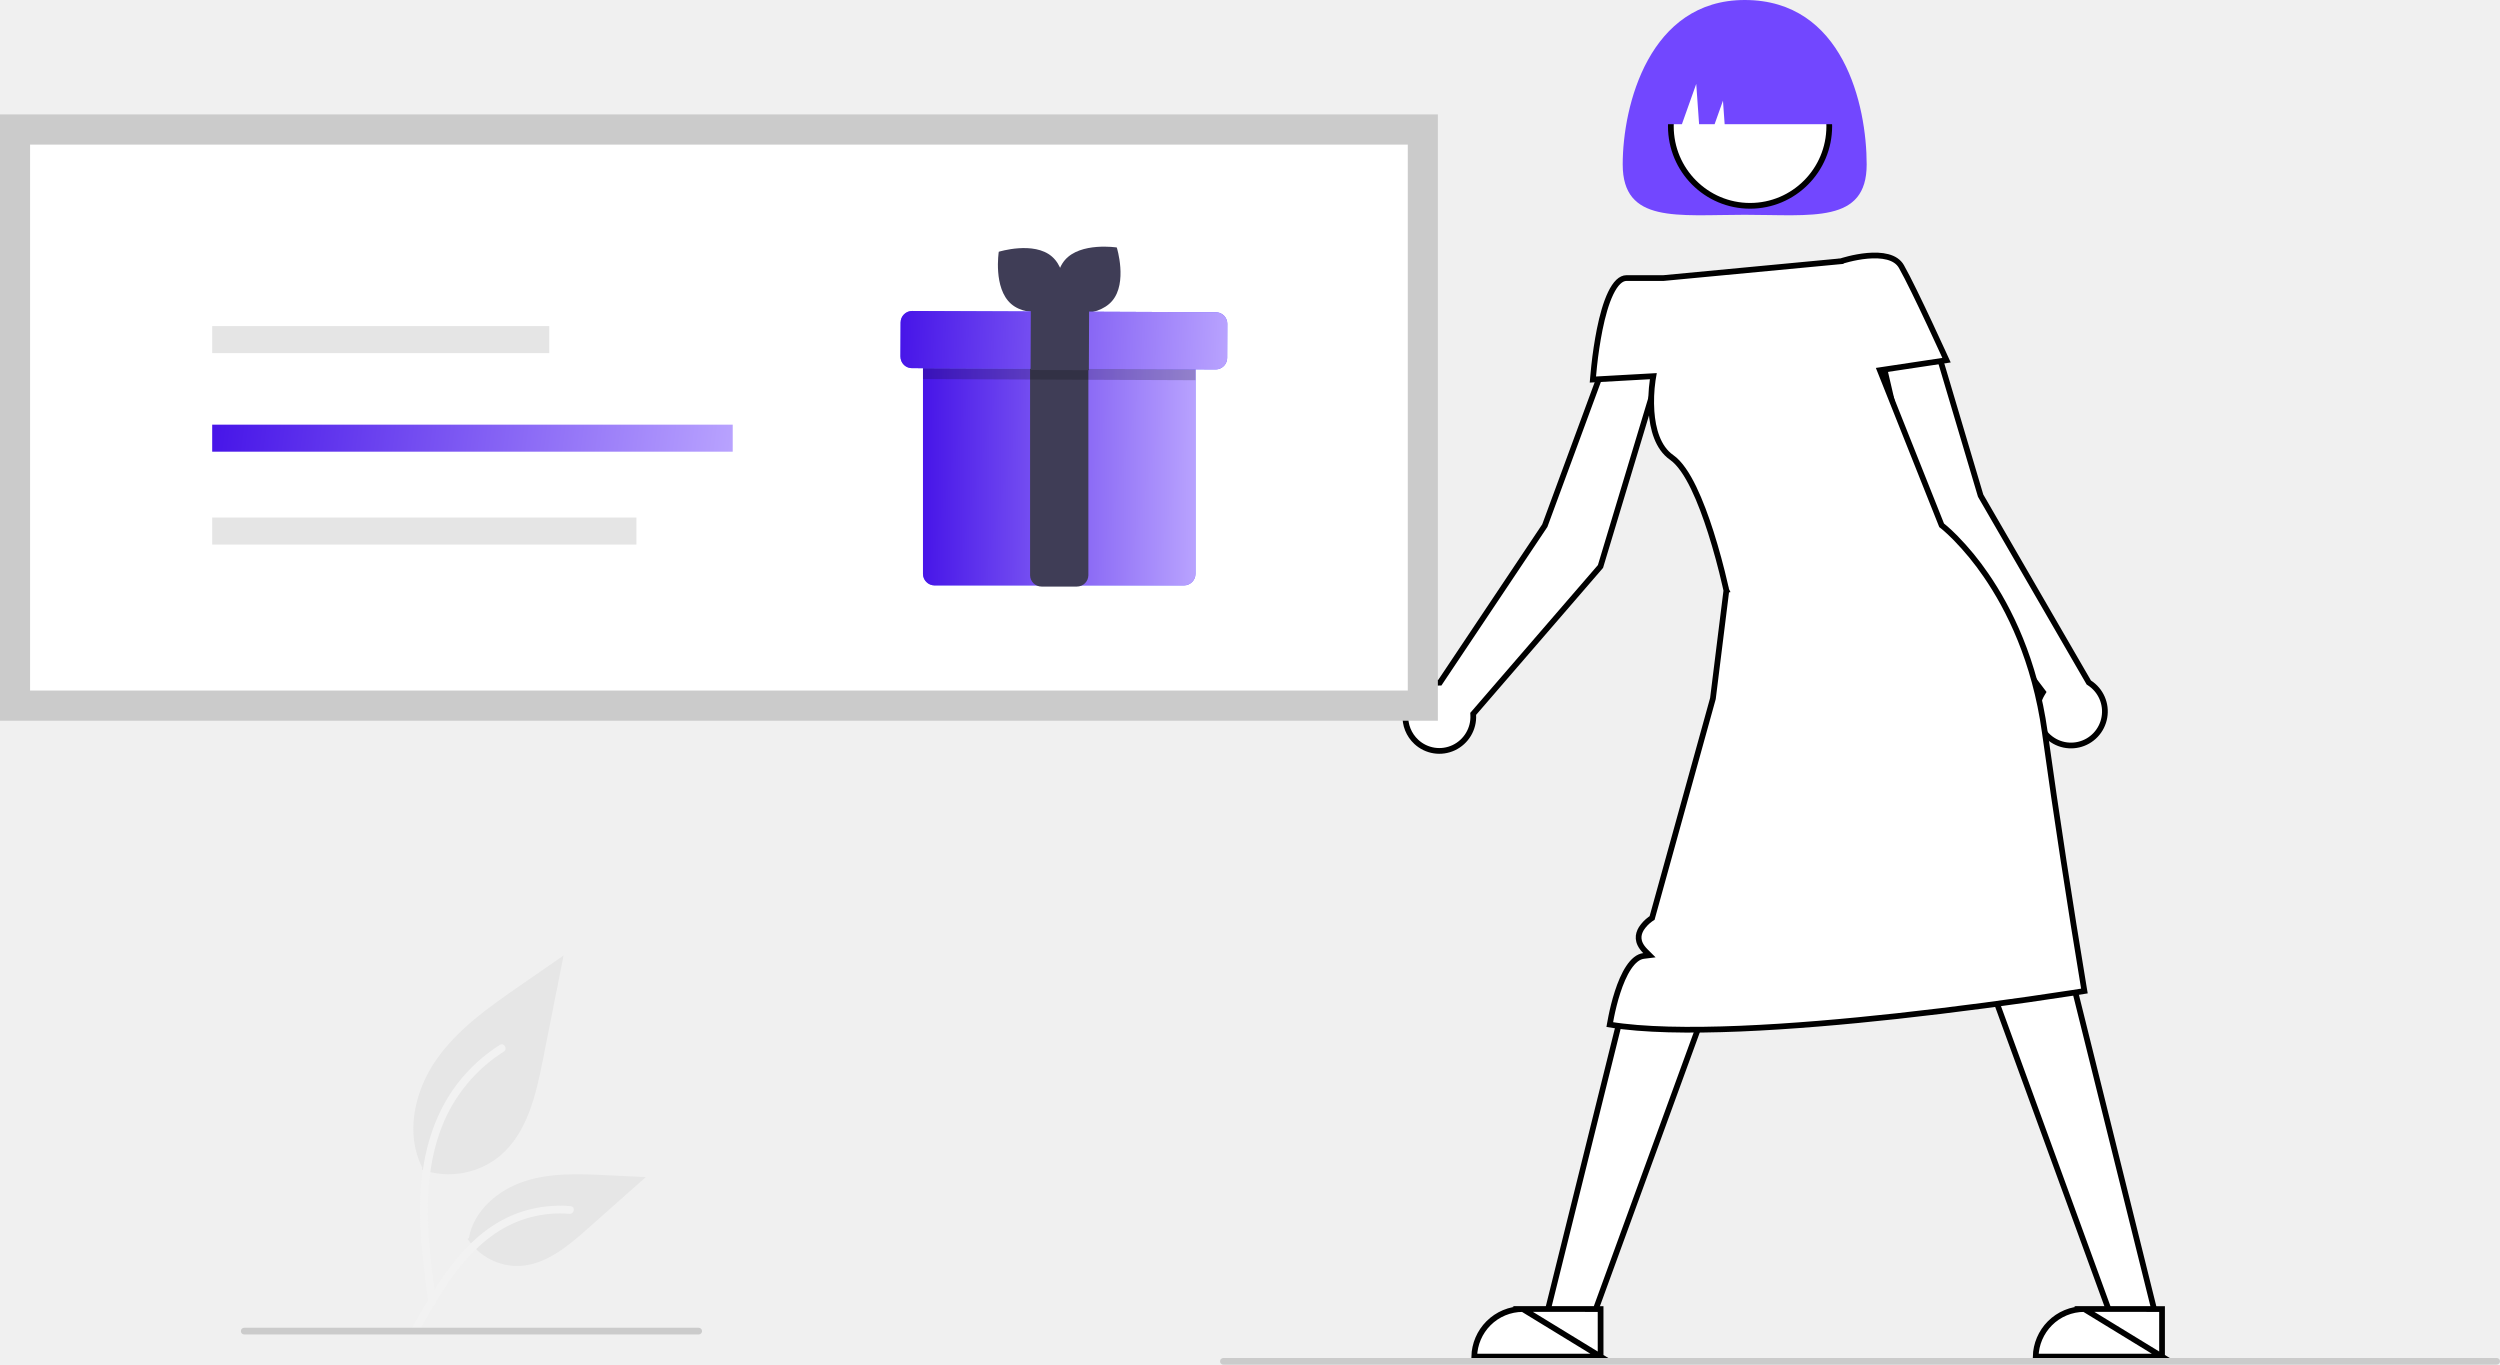
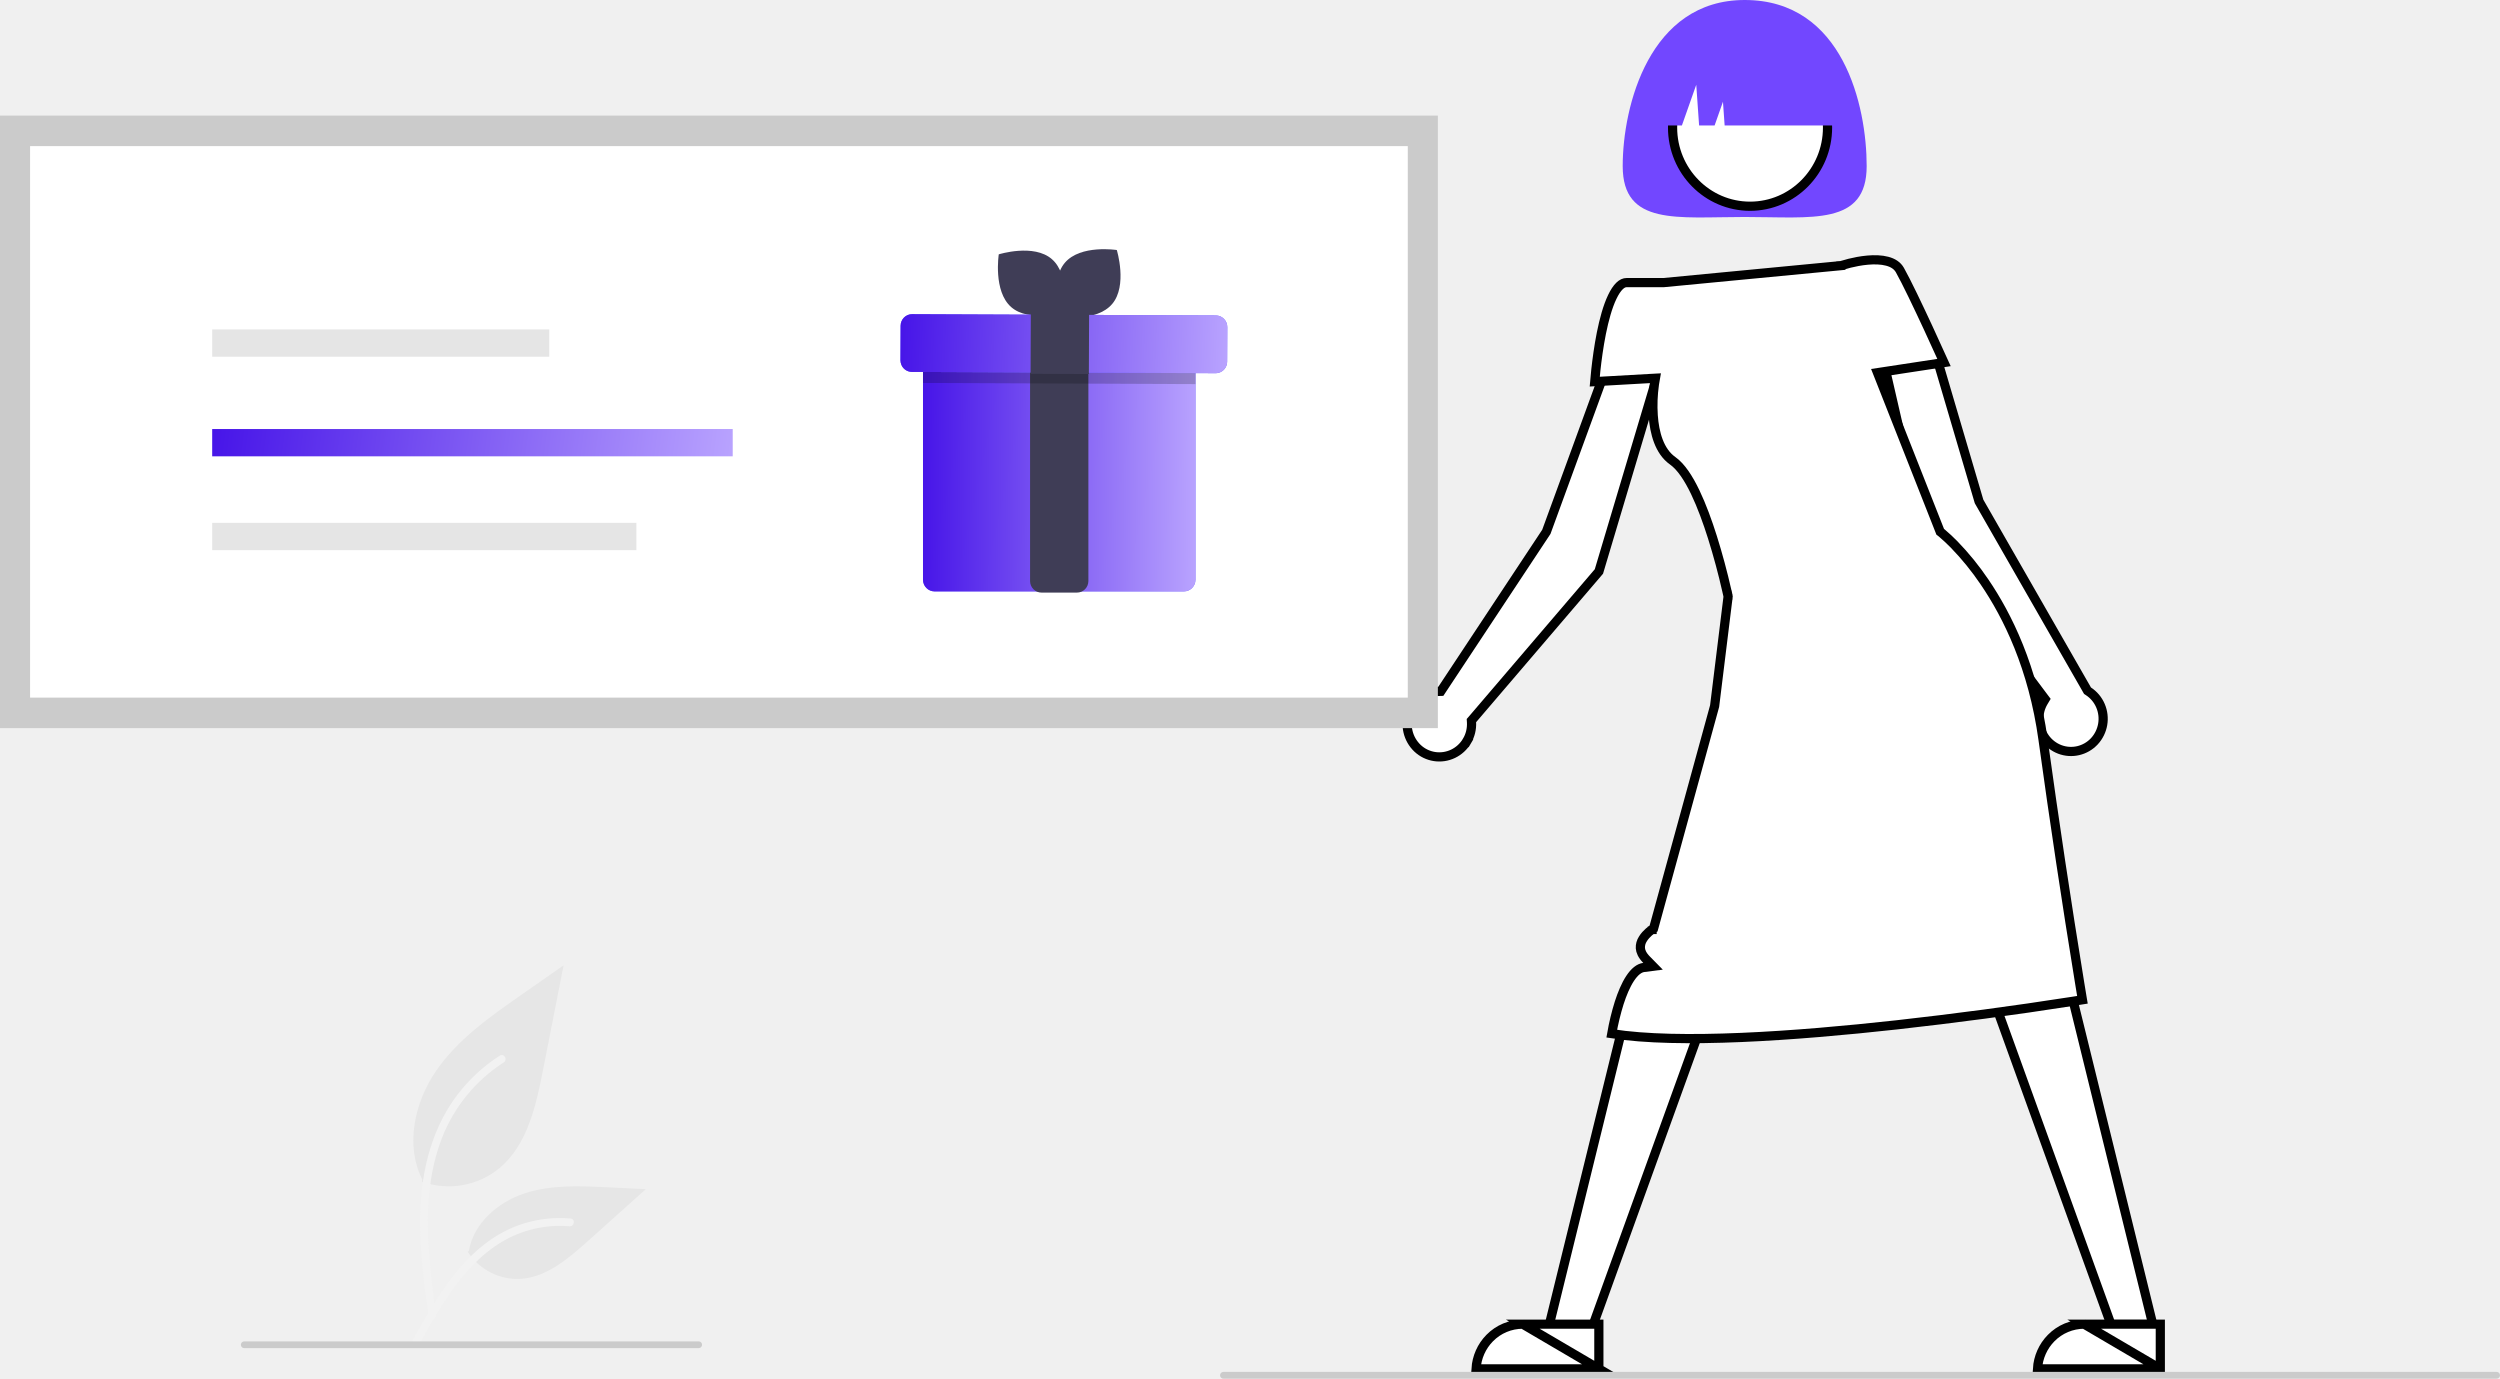
- <svg xmlns="http://www.w3.org/2000/svg" width="218" height="119" fill="none">
+ <svg xmlns="http://www.w3.org/2000/svg" width="136" height="75" fill="none">
  <g clip-path="url(#clip0)">
-     <path d="M134.69 45.862l.017-.024.01-.028 5.235-14.188 4.715.838-5.105 16.937-11.034 12.776-.066.076.005.1a2.981 2.981 0 01-1.698 2.849 2.947 2.947 0 01-3.265-.506 2.98 2.98 0 01.285-4.607 2.953 2.953 0 011.637-.553l.129-.003.072-.108 9.063-13.559z" fill="#fff" stroke="#000" stroke-width=".5" />
-     <path d="M162.774 14.34c0 5.171-4.763 4.39-10.637 4.39-5.875 0-10.637.781-10.637-4.39C141.5 9.168 143.826 0 152.137 0c8.597 0 10.637 9.168 10.637 14.34z" fill="#7247FF" />
-     <path d="M182.113 59.462l.03.052.05.033a2.965 2.965 0 011.31 3.006 2.969 2.969 0 01-.766 1.531 2.952 2.952 0 01-3.182.736 2.953 2.953 0 01-1.356-1.04 2.986 2.986 0 01-.558-1.62 2.986 2.986 0 01.427-1.659l.088-.145-.102-.135-10.418-13.765-4.004-17.233 4.759-.53 4.311 14.498.009.028.014.026 9.388 16.217zm1.86 55.004l-10.617-29.102 7.08-.986 7.477 30.088h-3.94zM141.99 85.987l7.08.986-10.616 29.102h-3.941l7.477-30.088z" fill="#fff" stroke="#000" stroke-width=".5" />
-     <path d="M160.508 22.782l.029-.002.027-.01h.002l.009-.003.034-.01.137-.043c.118-.035.29-.083.499-.134.421-.103.99-.22 1.593-.273.605-.053 1.228-.042 1.763.098.532.14.955.402 1.203.838.577 1.014 1.593 3.125 2.468 4.994.437.932.837 1.8 1.128 2.435.141.305.255.557.337.736l-5.501.828-.312.047.117.293 5.245 13.169.026.064.055.042h0l.004.003.014.011.058.047c.052.042.129.106.228.192.198.173.485.435.835.79a23.913 23.913 0 012.668 3.253c2.021 2.936 4.262 7.435 5.131 13.684a855.734 855.734 0 003.419 22.368l.037.217-.094.015-.981.154a354.222 354.222 0 01-15.275 2.02c-8.915.975-19.207 1.694-25.04.739l.003-.018c.028-.166.071-.405.13-.692.117-.575.297-1.343.548-2.118.252-.777.571-1.548.963-2.138.396-.596.833-.96 1.307-1.02l.506-.063-.36-.36c-.404-.407-.554-.774-.578-1.088-.025-.316.076-.611.236-.874a3.15 3.15 0 01.772-.813l.063-.045.016-.01.003-.002h.001l.081-.052.025-.093 5.273-19.021.005-.018.003-.018 1.165-9.365.005-.041-.008-.042-.245.052.245-.052h0l-.001-.002-.001-.005-.004-.021-.018-.081-.07-.31a57.576 57.576 0 00-1.257-4.623c-.42-1.317-.925-2.698-1.492-3.87-.563-1.16-1.207-2.155-1.921-2.654-1.217-.849-1.648-2.5-1.756-4.013a13.195 13.195 0 01.102-2.709l.006-.041.002-.01v-.003h0l.053-.31-.313.018-4.962.277.01-.116c.021-.255.054-.618.101-1.055a36.33 36.33 0 01.484-3.196c.235-1.164.549-2.31.959-3.16.205-.425.427-.762.664-.99.235-.224.472-.332.718-.332h3.217l.012-.001 15.445-1.463zm28.022 95.515v-4.149l-6.786-.001h0l6.786 4.15zm0 0l-11.019-.001c.027-1.09.47-2.13 1.239-2.903a4.227 4.227 0 012.994-1.246l6.786 4.15zm-48.958 0v-4.149l-6.786-.001h0l6.786 4.15zm0 0l-11.019-.001c.027-1.09.47-2.13 1.24-2.903a4.225 4.225 0 012.993-1.246l6.786 4.15zm19.94-107.287c0 3.832-3.093 6.938-6.907 6.938s-6.907-3.106-6.907-6.938c0-3.833 3.093-6.938 6.907-6.938s6.907 3.105 6.907 6.938z" fill="#fff" stroke="#000" stroke-width=".5" />
-     <path d="M143.832 10.828h2.831l1.249-3.512.249 3.512h1.353l.729-2.049.146 2.049h10.053a7.624 7.624 0 00-2.219-5.38 7.56 7.56 0 00-5.357-2.229h-1.458a7.56 7.56 0 00-5.357 2.229 7.624 7.624 0 00-2.219 5.38z" fill="#7247FF" />
-     <path d="M217.709 119H106.68a.292.292 0 010-.585h111.029a.29.29 0 01.291.292.292.292 0 01-.291.293zM125.382 9.977H0v52.872h125.382V9.977z" fill="#CBCBCB" />
-     <path d="M2.623 60.215h120.136V12.61H2.623v47.605z" fill="#fff" />
-     <path d="M104.246 29.738v20.3a1.007 1.007 0 01-1.005 1.01H81.489a1.013 1.013 0 01-1.005-1.01v-20.3a1.012 1.012 0 011.005-1.01h21.752a1.009 1.009 0 011.005 1.01z" fill="#6C63FF" />
-     <path d="M104.246 29.738v20.3a1.007 1.007 0 01-1.005 1.01H81.489a1.013 1.013 0 01-1.005-1.01v-20.3a1.012 1.012 0 011.005-1.01h21.752a1.009 1.009 0 011.005 1.01z" fill="url(#paint0_linear)" />
-     <path d="M93.902 51.149h-3.074a1 1 0 01-1.005-.983V29.108a1 1 0 011.005-.983h3.074a.991.991 0 011.004.983v21.058a1 1 0 01-1.004.983zm-2.17-28.774c1.58 1.372 1.08 4.55 1.08 4.55s-3.059.951-4.639-.422-1.08-4.55-1.08-4.55 3.06-.952 4.639.422z" fill="#3F3D56" />
-     <path d="M96.979 26.24c-1.362 1.591-4.528 1.1-4.528 1.1s-.957-3.07.405-4.66c1.362-1.591 4.528-1.1 4.528-1.1s.957 3.07-.405 4.66z" fill="#3F3D56" />
-     <path opacity=".2" d="M104.246 29.738v3.417l-23.761-.1v-3.317a1.012 1.012 0 011.004-1.01h21.752a1.01 1.01 0 011.005 1.01z" fill="#000" />
-     <path d="M106.804 31.816a1.006 1.006 0 01-.803.397l-26.48-.111a1 1 0 01-.926-.627 1.014 1.014 0 01-.075-.387l.013-2.968a1.011 1.011 0 011.009-1.004l26.48.111a1.002 1.002 0 011 1.014l-.012 2.967c-.001.22-.073.433-.206.608z" fill="#6C63FF" />
-     <path d="M106.804 31.816a1.006 1.006 0 01-.803.397l-26.48-.111a1 1 0 01-.926-.627 1.014 1.014 0 01-.075-.387l.013-2.968a1.011 1.011 0 011.009-1.004l26.48.111a1.002 1.002 0 011 1.014l-.012 2.967c-.001.22-.073.433-.206.608z" fill="url(#paint1_linear)" />
-     <path d="M89.887 26.922l-.022 5.342 5.084.02.021-5.341-5.083-.02z" fill="#3F3D56" />
-     <path d="M47.896 28.435H18.502v2.356h29.394v-2.356z" fill="#E5E5E5" />
-     <path d="M63.893 37.03h-45.39v2.357h45.39v-2.356z" fill="url(#paint2_linear)" />
-     <path d="M55.495 45.129H18.502v2.357h36.993v-2.357z" fill="#E5E5E5" />
-     <path d="M36.786 101.994a7.025 7.025 0 006.814-1.205c2.387-2.012 3.135-5.325 3.744-8.393l1.8-9.077-3.77 2.607c-2.711 1.875-5.483 3.81-7.36 6.525-1.878 2.716-2.697 6.423-1.19 9.361" fill="#E6E6E6" />
-     <path d="M37.368 113.616c-.474-3.472-.963-6.989-.629-10.498.296-3.116 1.243-6.16 3.17-8.656a14.36 14.36 0 013.68-3.348c.367-.233.706.352.34.584a13.676 13.676 0 00-5.393 6.534c-1.174 2.998-1.363 6.267-1.16 9.452.122 1.926.382 3.84.642 5.751a.352.352 0 01-.235.417.34.34 0 01-.415-.237v.001z" fill="#F2F2F2" />
-     <path d="M40.784 108.045a5.205 5.205 0 001.957 1.768c.792.411 1.677.61 2.569.578 2.292-.109 4.201-1.715 5.92-3.239l5.086-4.51-3.365-.161c-2.421-.117-4.904-.226-7.21.524-2.305.751-4.431 2.554-4.853 4.951" fill="#E6E6E6" />
-     <path d="M36.027 115.612c2.284-4.06 4.934-8.571 9.67-10.013 1.316-.4 2.696-.543 4.066-.422.432.037.324.706-.107.668a9.995 9.995 0 00-6.49 1.725c-1.83 1.251-3.255 2.99-4.461 4.834-.739 1.13-1.4 2.307-2.062 3.483-.212.376-.83.105-.616-.275z" fill="#F2F2F2" />
-     <path d="M60.928 116.366H21.294a.29.29 0 01-.291-.293c0-.077.03-.152.085-.207a.294.294 0 01.206-.085h39.633c.077 0 .15.031.206.085a.295.295 0 010 .414.29.29 0 01-.206.086z" fill="#CBCBCB" />
+     <path d="M84.106 28.955l.016-.025.01-.027 3.24-8.869 2.759.496-3.15 10.558-6.87 8.036-.066.076.006.1c.018.355-.068.706-.248 1.01l.216.128-.216-.127c-.18.304-.444.546-.759.696a1.727 1.727 0 01-1.931-.302 1.81 1.81 0 01-.454-1.937c.122-.333.34-.62.623-.825.284-.206.62-.32.968-.33l.13-.004.072-.109 5.654-8.545z" fill="#fff" stroke="#000" stroke-width=".5" />
+     <path d="M101.547 9.037c0 3.26-2.971 2.767-6.636 2.767s-6.636.493-6.636-2.767S89.727 0 94.911 0c5.363 0 6.636 5.778 6.636 9.037z" fill="#7247FF" />
+     <path d="M113.53 37.522l.03.052.05.033c.289.189.517.46.655.781a1.804 1.804 0 01-.333 1.939c-.237.254-.542.43-.877.508a1.72 1.72 0 01-1.005-.068 1.751 1.751 0 01-.803-.622 1.797 1.797 0 01-.077-1.967l.086-.144-.101-.134-6.487-8.66-2.471-10.741 2.786-.314 2.668 9.062.008.028.014.026 5.857 10.22zm1.308 34.528l-6.562-18.174 4.218-.593 4.617 18.767h-2.273zM88.652 54.297l4.219.594-6.563 18.173h-2.272l4.616-18.767z" fill="#fff" stroke="#000" stroke-width=".5" />
+     <path d="M100.143 14.45l.029-.002.027-.01h.001l.005-.001.021-.007a5.798 5.798 0 01.391-.11c.259-.064.609-.136.979-.169.372-.033.748-.025 1.066.06.316.083.554.236.693.482.358.636.99 1.963 1.537 3.141a195.054 195.054 0 01.863 1.888l-3.31.504-.31.047.115.291 3.272 8.3.025.064.055.042h0l.002.002.008.006.035.029a9.834 9.834 0 01.656.612 14.963 14.963 0 011.654 2.038c1.254 1.84 2.646 4.662 3.186 8.585a544.965 544.965 0 001.995 13.26l.138.84.008.046-.577.091a219.163 219.163 0 01-9.525 1.273c-5.518.61-11.863 1.058-15.503.48a13.325 13.325 0 01.406-1.677c.157-.486.353-.963.59-1.325.243-.369.495-.57.75-.601l.5-.064-.354-.36c-.24-.243-.322-.455-.335-.627a.835.835 0 01.135-.497c.094-.156.22-.286.326-.38a1.94 1.94 0 01.168-.132l.008-.006h.001v-.001h0l.08-.051.026-.093 3.29-11.989.005-.017.002-.018.727-5.902.005-.041-.008-.041-.245.051.245-.051h0v-.001l-.002-.004-.002-.013-.011-.052-.044-.195a37.027 37.027 0 00-.786-2.92c-.263-.834-.58-1.709-.936-2.453-.352-.732-.762-1.379-1.229-1.708-.722-.51-.99-1.51-1.056-2.46a8.224 8.224 0 01.063-1.688l.004-.026v-.007h0l.053-.308-.313.017-2.988.169c.014-.158.033-.374.06-.63.06-.55.156-1.279.301-2.007.147-.731.34-1.445.592-1.97.125-.263.258-.464.395-.597.134-.13.26-.183.382-.183h2.011l.012-.001 9.636-.922zm17.378 60.015v-2.43h-4.139 0-.001l4.14 2.43zm0 0h-6.682c.038-.63.301-1.226.743-1.674a2.526 2.526 0 011.799-.757l4.14 2.43zm-30.543 0v-2.43H82.84h0l4.14 2.43zm0 0h-6.682c.038-.63.302-1.226.743-1.674a2.527 2.527 0 011.8-.757l4.14 2.43zm12.44-67.526c0 2.367-1.89 4.28-4.215 4.28s-4.215-1.913-4.215-4.28 1.89-4.28 4.215-4.28 4.215 1.913 4.215 4.28z" fill="#fff" stroke="#000" stroke-width=".5" />
+     <path d="M89.73 6.824h1.766l.78-2.213.155 2.213h.844l.454-1.29.091 1.29h6.272a4.83 4.83 0 00-1.384-3.39 4.693 4.693 0 00-3.342-1.405h-.91a4.693 4.693 0 00-3.342 1.404 4.831 4.831 0 00-1.384 3.391z" fill="#7247FF" />
+     <path d="M135.818 75H66.552a.18.18 0 01-.128-.054.186.186 0 010-.261.18.18 0 01.128-.054h69.266a.182.182 0 01.182.184.182.182 0 01-.182.184zM78.22 6.288H0V39.61h78.22V6.288z" fill="#CBCBCB" />
+     <path d="M1.636 37.95h74.948V7.949H1.636V37.95z" fill="#fff" />
+     <path d="M65.034 18.742v12.794a.64.64 0 01-.184.45.623.623 0 01-.443.186h-13.57a.623.623 0 01-.442-.186.642.642 0 01-.184-.45V18.742c0-.168.066-.33.183-.45a.623.623 0 01.443-.186h13.57c.166 0 .326.068.443.187.118.12.184.28.184.45z" fill="#6C63FF" />
+     <path d="M65.034 18.742v12.794a.64.64 0 01-.184.45.623.623 0 01-.443.186h-13.57a.623.623 0 01-.442-.186.642.642 0 01-.184-.45V18.742c0-.168.066-.33.183-.45a.623.623 0 01.443-.186h13.57c.166 0 .326.068.443.187.118.12.184.28.184.45z" fill="url(#paint0_linear)" />
+     <path d="M58.58 32.237h-1.917a.614.614 0 01-.44-.178.633.633 0 01-.187-.442V18.346a.633.633 0 01.188-.442.615.615 0 01.44-.178h1.917a.615.615 0 01.44.178.633.633 0 01.187.442v13.271a.633.633 0 01-.188.442.615.615 0 01-.44.178zm-1.353-18.135c.986.865.675 2.868.675 2.868s-1.91.6-2.895-.266c-.985-.865-.674-2.868-.674-2.868s1.909-.6 2.894.266z" fill="#3F3D56" />
+     <path d="M60.5 16.538c-.85 1.003-2.824.693-2.824.693s-.597-1.935.253-2.937c.85-1.003 2.825-.693 2.825-.693s.596 1.935-.253 2.937z" fill="#3F3D56" />
+     <path opacity=".2" d="M65.034 18.742v2.154l-14.823-.063v-2.09c0-.17.066-.33.183-.45a.623.623 0 01.443-.187h13.57c.166 0 .326.068.443.187.118.12.184.28.184.45z" fill="#000" />
+     <path d="M66.63 20.052a.628.628 0 01-.5.25l-16.52-.07a.622.622 0 01-.578-.395.646.646 0 01-.047-.243l.008-1.87a.64.64 0 01.185-.45.623.623 0 01.444-.184l16.52.07a.62.62 0 01.443.188.638.638 0 01.181.45l-.008 1.871a.638.638 0 01-.128.383z" fill="#6C63FF" />
+     <path d="M66.63 20.052a.628.628 0 01-.5.25l-16.52-.07a.622.622 0 01-.578-.395.646.646 0 01-.047-.243l.008-1.87a.64.64 0 01.185-.45.623.623 0 01.444-.184l16.52.07a.62.62 0 01.443.188.638.638 0 01.181.45l-.008 1.871a.638.638 0 01-.128.383z" fill="url(#paint1_linear)" />
+     <path d="M56.076 16.968l-.013 3.366 3.171.013.013-3.367-3.17-.012z" fill="#3F3D56" />
+     <path d="M29.88 17.92H11.543v1.486H29.88v-1.485z" fill="#E5E5E5" />
+     <path d="M39.86 23.339H11.543v1.485H39.86V23.34z" fill="url(#paint2_linear)" />
+     <path d="M34.62 28.443H11.544v1.485H34.62v-1.485z" fill="#E5E5E5" />
+     <path d="M22.95 64.283a4.344 4.344 0 004.25-.76c1.489-1.268 1.956-3.356 2.336-5.29l1.123-5.72-2.352 1.642c-1.692 1.182-3.421 2.401-4.592 4.113-1.171 1.711-1.682 4.048-.742 5.9" fill="#E6E6E6" />
+     <path d="M23.312 71.607c-.296-2.188-.6-4.405-.392-6.616.184-1.965.775-3.883 1.978-5.456a8.992 8.992 0 012.295-2.11c.23-.147.44.222.212.368a8.6 8.6 0 00-3.364 4.118c-.733 1.89-.85 3.95-.724 5.957.076 1.215.238 2.42.401 3.625a.224.224 0 01-.022.16.218.218 0 01-.125.102.209.209 0 01-.16-.02.214.214 0 01-.099-.129z" fill="#F2F2F2" />
+     <path d="M25.443 68.095c.306.472.726.856 1.221 1.115a3.203 3.203 0 001.603.364c1.43-.069 2.62-1.08 3.693-2.041l3.173-2.843-2.1-.102c-1.51-.073-3.059-.142-4.497.331-1.438.473-2.765 1.61-3.028 3.12" fill="#E6E6E6" />
+     <path d="M22.475 72.864c1.426-2.558 3.079-5.401 6.033-6.31a6.637 6.637 0 012.537-.266c.27.024.202.445-.067.421a6.186 6.186 0 00-4.049 1.087c-1.142.788-2.03 1.885-2.783 3.047-.46.712-.874 1.454-1.286 2.195-.132.237-.518.066-.385-.174z" fill="#F2F2F2" />
+     <path d="M38.01 73.34H13.285a.18.18 0 01-.129-.054.186.186 0 010-.26.18.18 0 01.129-.055H38.01a.18.18 0 01.128.054.186.186 0 01-.128.315z" fill="#CBCBCB" />
  </g>
  <defs>
-     <linearGradient id="paint0_linear" x1="80.356" y1="29.822" x2="105.122" y2="30.007" gradientUnits="userSpaceOnUse">
+     <linearGradient id="paint0_linear" x1="50.131" y1="18.796" x2="65.581" y2="18.91" gradientUnits="userSpaceOnUse">
      <stop stop-color="#4614E8" />
      <stop offset="1" stop-color="#BCA7FF" />
    </linearGradient>
-     <linearGradient id="paint1_linear" x1="78.367" y1="27.366" x2="108.029" y2="28.529" gradientUnits="userSpaceOnUse">
+     <linearGradient id="paint1_linear" x1="48.889" y1="17.247" x2="67.395" y2="17.965" gradientUnits="userSpaceOnUse">
      <stop stop-color="#4614E8" />
      <stop offset="1" stop-color="#BCA7FF" />
    </linearGradient>
-     <linearGradient id="paint2_linear" x1="18.257" y1="37.146" x2="64.722" y2="43.422" gradientUnits="userSpaceOnUse">
+     <linearGradient id="paint2_linear" x1="11.39" y1="23.412" x2="40.387" y2="27.288" gradientUnits="userSpaceOnUse">
      <stop stop-color="#4614E8" />
      <stop offset="1" stop-color="#BCA7FF" />
    </linearGradient>
    <clipPath id="clip0">
-       <path fill="#fff" d="M0 0h218v119H0z" />
+       <path fill="#fff" d="M0 0h136v75H0z" />
    </clipPath>
  </defs>
</svg>
